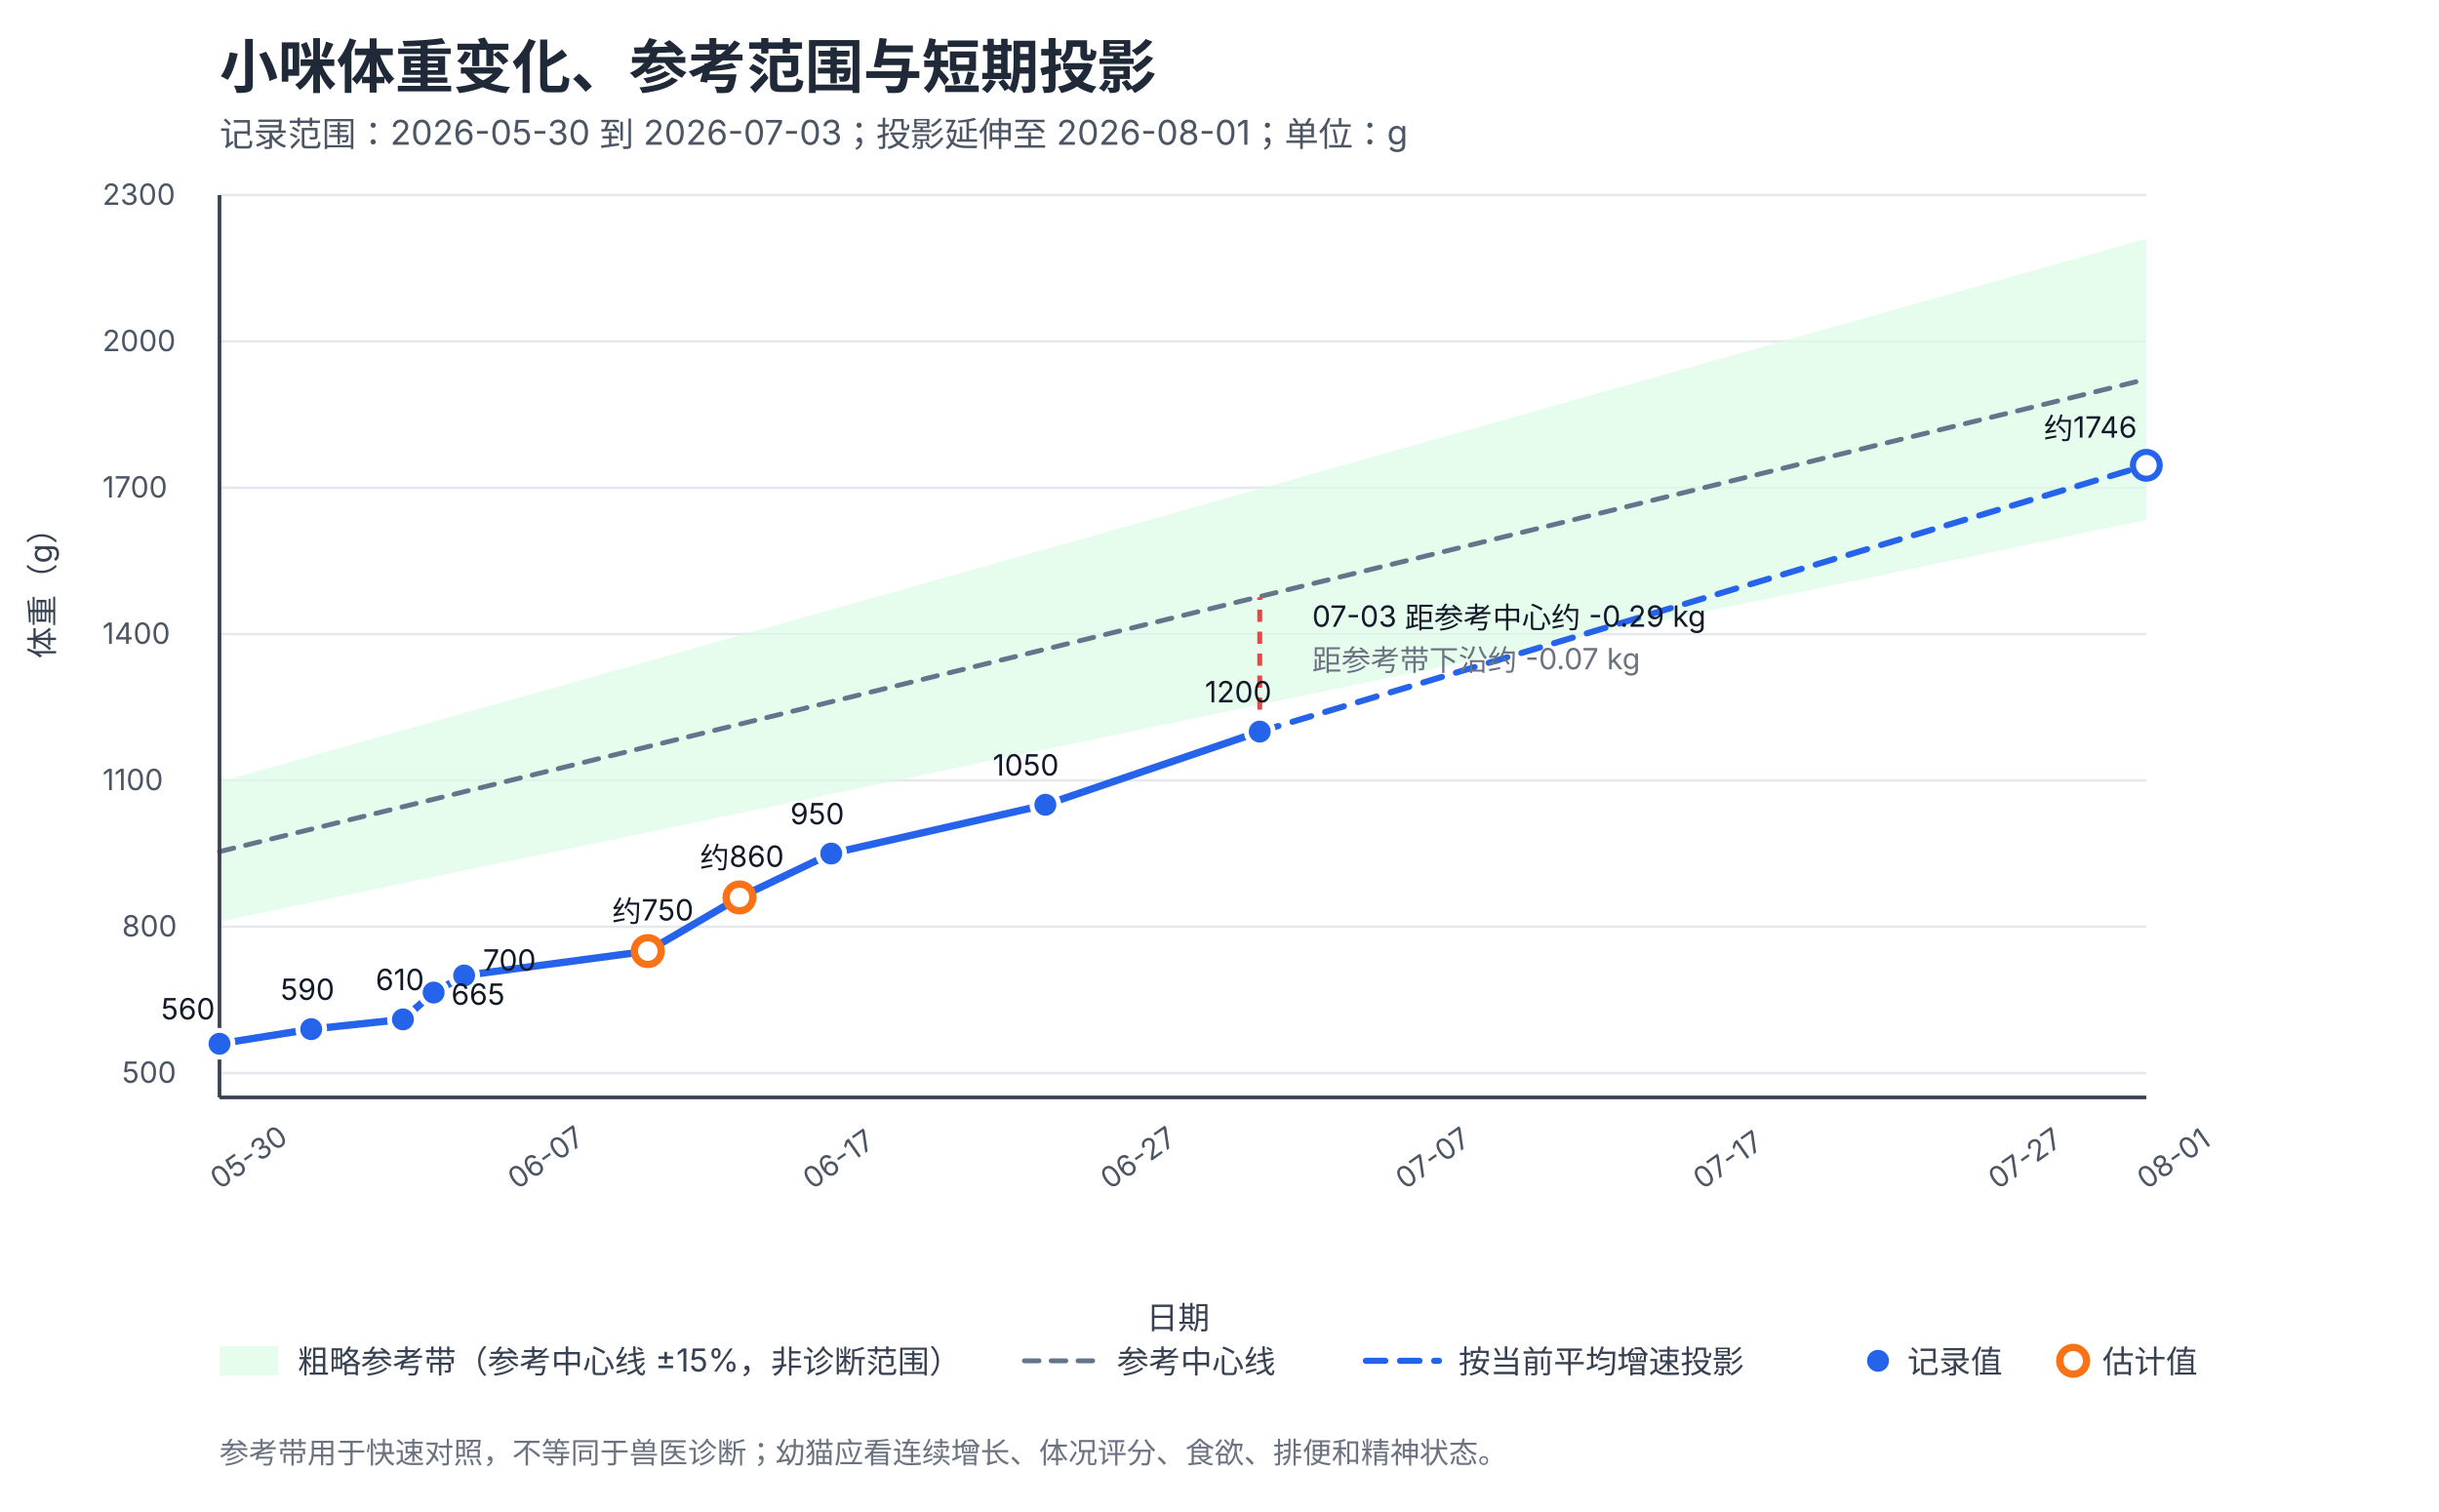
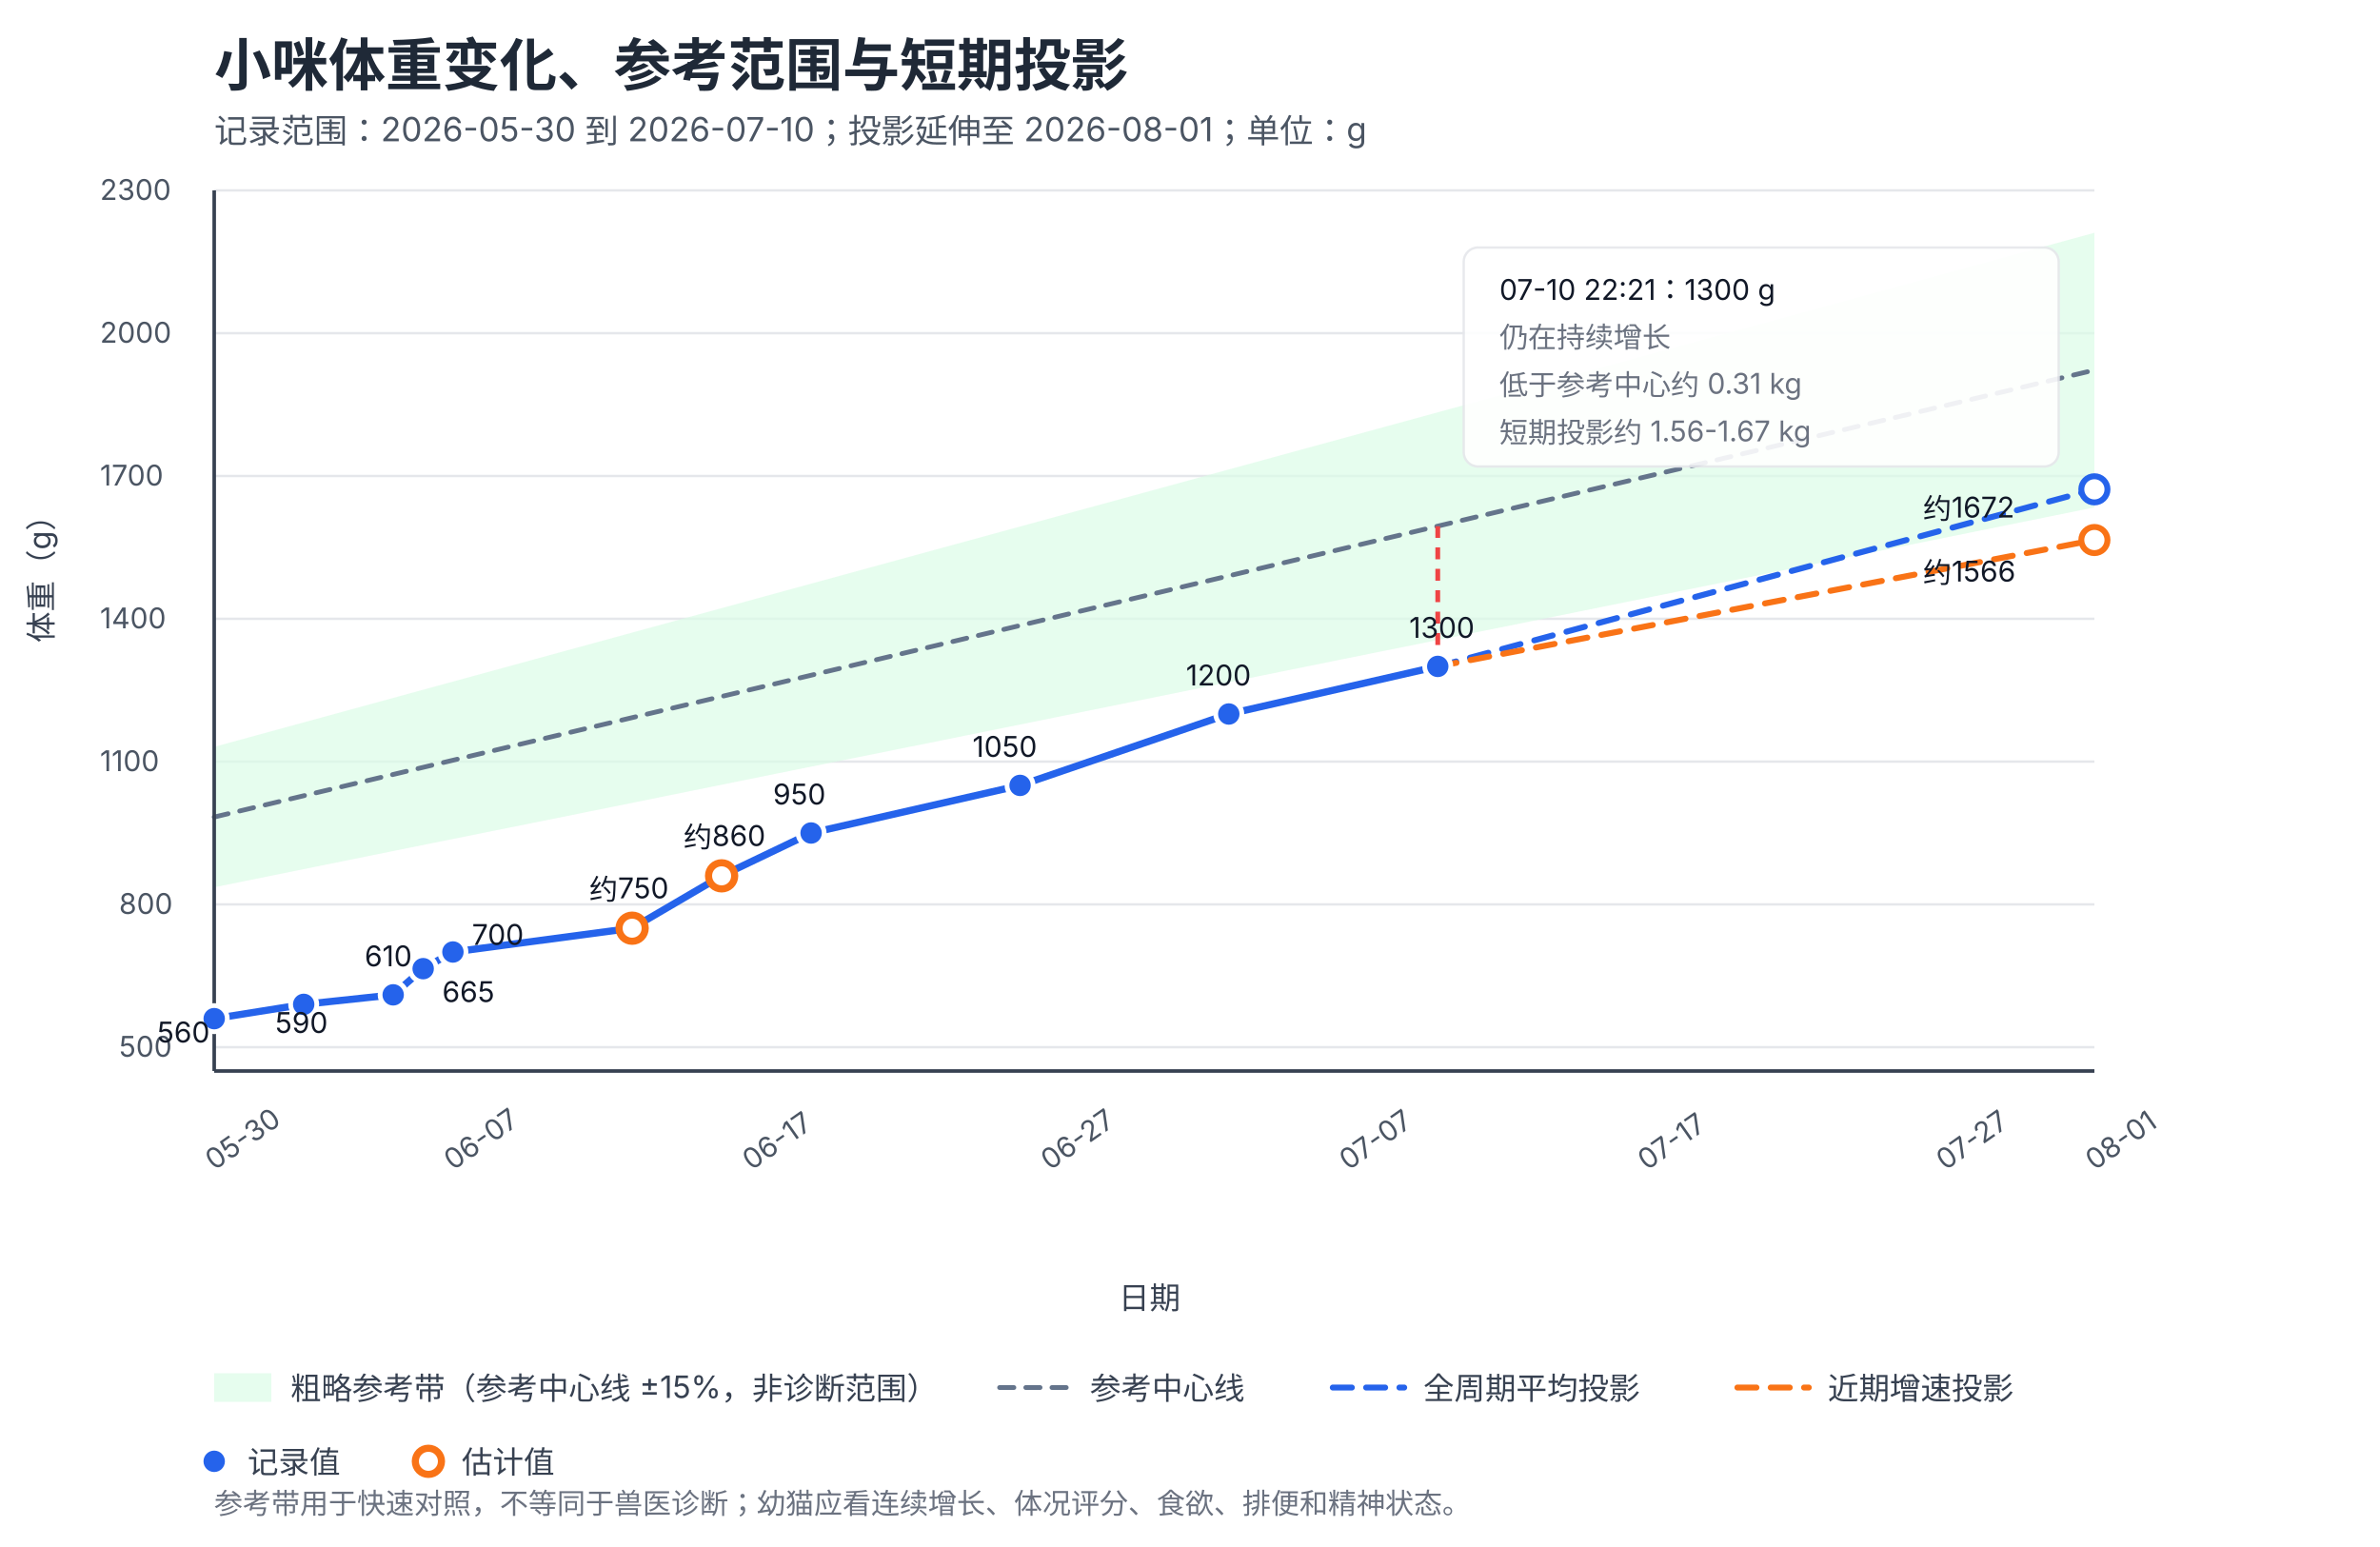
- <svg xmlns="http://www.w3.org/2000/svg" width="1000" height="620" viewBox="0 0 1000 620" role="img" aria-labelledby="title desc">
+ <svg xmlns="http://www.w3.org/2000/svg" width="1000" height="650" viewBox="0 0 1000 650" role="img" aria-labelledby="title desc">
  <defs>
    <style>
      .bg { fill: #ffffff; }
      .title { font: 700 24px -apple-system, BlinkMacSystemFont, "PingFang SC", "Microsoft YaHei", sans-serif; fill: #1f2937; }
      .subtitle { font: 14px -apple-system, BlinkMacSystemFont, "PingFang SC", "Microsoft YaHei", sans-serif; fill: #4b5563; }
      .axis { stroke: #374151; stroke-width: 1.5; }
      .grid { stroke: #e5e7eb; stroke-width: 1; }
      .tick { font: 12px -apple-system, BlinkMacSystemFont, "PingFang SC", "Microsoft YaHei", sans-serif; fill: #4b5563; }
      .label { font: 13px -apple-system, BlinkMacSystemFont, "PingFang SC", "Microsoft YaHei", sans-serif; fill: #374151; }
      .note { font: 12px -apple-system, BlinkMacSystemFont, "PingFang SC", "Microsoft YaHei", sans-serif; fill: #6b7280; }
      .value { font: 12px -apple-system, BlinkMacSystemFont, "PingFang SC", "Microsoft YaHei", sans-serif; fill: #111827; }
      .line { fill: none; stroke: #2563eb; stroke-width: 3; stroke-linecap: round; stroke-linejoin: round; }
      .projection { fill: none; stroke: #2563eb; stroke-width: 2.5; stroke-dasharray: 8 6; stroke-linecap: round; }
+       .recent-projection { fill: none; stroke: #f97316; stroke-width: 2.5; stroke-dasharray: 8 6; stroke-linecap: round; }
      .reference-line { fill: none; stroke: #64748b; stroke-width: 2; stroke-dasharray: 6 5; stroke-linecap: round; }
      .reference-band { fill: #dcfce7; opacity: 0.7; stroke: none; }
      .gap-line { stroke: #ef4444; stroke-width: 2; stroke-dasharray: 5 4; }
      .actual { fill: #2563eb; stroke: #ffffff; stroke-width: 2; }
      .estimated { fill: #ffffff; stroke: #f97316; stroke-width: 3; }
      .projection-point { fill: #ffffff; stroke: #2563eb; stroke-width: 2.5; }
+       .recent-projection-point { fill: #ffffff; stroke: #f97316; stroke-width: 2.5; }
      .legend-text { font: 13px -apple-system, BlinkMacSystemFont, "PingFang SC", "Microsoft YaHei", sans-serif; fill: #374151; }
    </style>
  </defs>
-   <rect class="bg" width="1000" height="620" />
+   <rect class="bg" width="1000" height="650" />
  <text class="title" x="90" y="36">小咪体重变化、参考范围与短期投影</text>
-   <text class="subtitle" x="90" y="60">记录范围：2026-05-30 到 2026-07-03；投影延伸至 2026-08-01；单位：g</text>
-   <line class="grid" x1="90" y1="440" x2="880" y2="440" />
-   <line class="grid" x1="90" y1="380" x2="880" y2="380" />
-   <line class="grid" x1="90" y1="320" x2="880" y2="320" />
-   <line class="grid" x1="90" y1="260" x2="880" y2="260" />
-   <line class="grid" x1="90" y1="200" x2="880" y2="200" />
-   <line class="grid" x1="90" y1="140" x2="880" y2="140" />
-   <line class="grid" x1="90" y1="80" x2="880" y2="80" />
-   <polygon class="reference-band" points="90.0,320.6 175.1,296.6 260.2,272.7 345.2,248.7 430.3,224.7 515.4,200.7 600.5,176.7 685.5,152.7 770.6,128.7 855.7,104.7 880.0,97.8 880.0,213.2 855.7,218.3 770.6,236.0 685.5,253.7 600.5,271.5 515.4,289.2 430.3,306.9 345.2,324.7 260.2,342.4 175.1,360.1 90.0,377.9" />
-   <polyline class="reference-line" points="90.0,349.2 175.1,328.4 260.2,307.5 345.2,286.7 430.3,265.8 515.4,244.9 600.5,224.1 685.5,203.2 770.6,182.3 855.7,161.5 880.0,155.5" />
+   <text class="subtitle" x="90" y="60">记录范围：2026-05-30 到 2026-07-10；投影延伸至 2026-08-01；单位：g</text>
+   <line class="grid" x1="90" y1="440.0" x2="880" y2="440.0" />
+   <line class="grid" x1="90" y1="380.0" x2="880" y2="380.0" />
+   <line class="grid" x1="90" y1="320.0" x2="880" y2="320.0" />
+   <line class="grid" x1="90" y1="260.0" x2="880" y2="260.0" />
+   <line class="grid" x1="90" y1="200.0" x2="880" y2="200.0" />
+   <line class="grid" x1="90" y1="140.0" x2="880" y2="140.0" />
+   <line class="grid" x1="90" y1="80.0" x2="880" y2="80.0" />
+   <polygon class="reference-band" points="90.0,313.8 169.0,292.2 248.0,270.6 327.0,249.0 406.0,227.4 485.0,205.8 564.0,184.2 643.0,162.6 722.0,141.0 801.0,119.4 880.0,97.8 880.0,213.2 801.0,229.2 722.0,245.1 643.0,261.1 564.0,277.0 485.0,293.0 406.0,309.0 327.0,324.9 248.0,340.9 169.0,356.8 90.0,372.8" />
+   <polyline class="reference-line" points="90.0,343.3 169.0,324.5 248.0,305.7 327.0,287.0 406.0,268.2 485.0,249.4 564.0,230.6 643.0,211.8 722.0,193.1 801.0,174.3 880.0,155.5" />
  <line class="axis" x1="90" y1="80" x2="90" y2="450" />
  <line class="axis" x1="90" y1="450" x2="880" y2="450" />
-   <text class="tick" x="50" y="444">500</text>
-   <text class="tick" x="50" y="384">800</text>
-   <text class="tick" x="42" y="324">1100</text>
-   <text class="tick" x="42" y="264">1400</text>
-   <text class="tick" x="42" y="204">1700</text>
-   <text class="tick" x="42" y="144">2000</text>
-   <text class="tick" x="42" y="84">2300</text>
+   <text class="tick" x="50" y="444.0">500</text>
+   <text class="tick" x="50" y="384.0">800</text>
+   <text class="tick" x="42" y="324.0">1100</text>
+   <text class="tick" x="42" y="264.0">1400</text>
+   <text class="tick" x="42" y="204.0">1700</text>
+   <text class="tick" x="42" y="144.0">2000</text>
+   <text class="tick" x="42" y="84.0">2300</text>
  <text class="label" x="22" y="270" transform="rotate(-90 22 270)">体重（g）</text>
-   <text class="label" x="470" y="545">日期</text>
-   <polyline class="line" points="90.0,428.0 127.6,422.0 165.2,418.0 177.8,407.0 190.3,400.0 265.6,390.0 303.2,368.0 340.8,350.0 428.6,330.0 516.5,300.0" />
-   <polyline class="projection" points="516.5,300.0 880.0,190.8" />
-   <line class="gap-line" x1="516.5" y1="300.0" x2="516.5" y2="244.9" />
+   <text class="label" x="470" y="550">日期</text>
+   <polyline class="line" points="90.0,428.0 127.6,422.0 165.2,418.0 177.8,407.0 190.3,400.0 265.6,390.0 303.2,368.0 340.8,350.0 428.6,330.0 516.3,300.0 604.1,280.0" />
+   <polyline class="projection" points="604.1,280.0 880.0,205.6" />
+   <polyline class="recent-projection" points="604.1,280.0 880.0,226.9" />
+   <line class="gap-line" x1="604.1" y1="280.0" x2="604.1" y2="221.1" />
  <circle class="actual" cx="90.0" cy="428.0" r="5.5" />
  <circle class="actual" cx="127.6" cy="422.0" r="5.5" />
  <circle class="actual" cx="165.2" cy="418.0" r="5.5" />
  <circle class="actual" cx="177.8" cy="407.0" r="5.5" />
  <circle class="actual" cx="190.3" cy="400.0" r="5.5" />
+   <circle class="actual" cx="340.8" cy="350.0" r="5.5" />
+   <circle class="actual" cx="428.6" cy="330.0" r="5.5" />
+   <circle class="actual" cx="516.3" cy="300.0" r="5.5" />
+   <circle class="actual" cx="604.1" cy="280.0" r="5.5" />
  <circle class="estimated" cx="265.6" cy="390.0" r="5.5" />
  <circle class="estimated" cx="303.2" cy="368.0" r="5.5" />
-   <circle class="actual" cx="340.8" cy="350.0" r="5.5" />
-   <circle class="actual" cx="428.6" cy="330.0" r="5.5" />
-   <circle class="actual" cx="516.5" cy="300.0" r="5.5" />
-   <circle class="projection-point" cx="880.0" cy="190.8" r="5.5" />
-   <text class="value" x="66" y="418">560</text>
-   <text class="value" x="115" y="410">590</text>
-   <text class="value" x="154" y="406">610</text>
-   <text class="value" x="185" y="412">665</text>
-   <text class="value" x="198" y="398">700</text>
-   <text class="value" x="251" y="378">约750</text>
-   <text class="value" x="287" y="356">约860</text>
-   <text class="value" x="324" y="338">950</text>
-   <text class="value" x="407" y="318">1050</text>
-   <text class="value" x="494" y="288">1200</text>
-   <text class="value" x="838" y="180">约1746</text>
-   <text class="value" x="538" y="257">07-03 距参考中心约 -0.29 kg</text>
-   <text class="note" x="538" y="275">距参考带下沿约 -0.07 kg</text>
-   <g transform="translate(90 468)">
-     <text class="tick" x="0" y="20" transform="rotate(-35 0 20)">05-30</text>
-     <text class="tick" x="122" y="20" transform="rotate(-35 122 20)">06-07</text>
-     <text class="tick" x="243" y="20" transform="rotate(-35 243 20)">06-17</text>
-     <text class="tick" x="365" y="20" transform="rotate(-35 365 20)">06-27</text>
-     <text class="tick" x="486" y="20" transform="rotate(-35 486 20)">07-07</text>
-     <text class="tick" x="608" y="20" transform="rotate(-35 608 20)">07-17</text>
-     <text class="tick" x="729" y="20" transform="rotate(-35 729 20)">07-27</text>
-     <text class="tick" x="790" y="20" transform="rotate(-35 790 20)">08-01</text>
+   <circle class="projection-point" cx="880.0" cy="205.6" r="5.5" />
+   <circle class="recent-projection-point" cx="880.0" cy="226.9" r="5.5" />
+   <text class="value" x="66.0" y="438.0">560</text>
+   <text class="value" x="115.6" y="434.0">590</text>
+   <text class="value" x="153.2" y="406.0">610</text>
+   <text class="value" x="185.8" y="421.0">665</text>
+   <text class="value" x="198.3" y="397.0">700</text>
+   <text class="value" x="247.6" y="378.0">约750</text>
+   <text class="value" x="287.2" y="356.0">约860</text>
+   <text class="value" x="324.8" y="338.0">950</text>
+   <text class="value" x="408.6" y="318.0">1050</text>
+   <text class="value" x="498.3" y="288.0">1200</text>
+   <text class="value" x="592.1" y="268.0">1300</text>
+   <text class="value" x="808" y="218">约1672</text>
+   <text class="value" x="808" y="244.9">约1566</text>
+   <rect x="615" y="104" width="250" height="92" rx="6" fill="#ffffff" opacity="0.9" stroke="#e5e7eb" />
+   <text class="value" x="630" y="126">07-10 22:21：1300 g</text>
+   <text class="note" x="630" y="146">仍在持续增长</text>
+   <text class="note" x="630" y="166">低于参考中心约 0.31 kg</text>
+   <text class="note" x="630" y="186">短期投影约 1.56-1.67 kg</text>
+   <g transform="translate(90 472)">
+     <text class="tick" x="0.0" y="20" transform="rotate(-35 0.0 20)">05-30</text>
+     <text class="tick" x="100.3" y="20" transform="rotate(-35 100.3 20)">06-07</text>
+     <text class="tick" x="225.7" y="20" transform="rotate(-35 225.7 20)">06-17</text>
+     <text class="tick" x="351.1" y="20" transform="rotate(-35 351.1 20)">06-27</text>
+     <text class="tick" x="476.5" y="20" transform="rotate(-35 476.5 20)">07-07</text>
+     <text class="tick" x="601.9" y="20" transform="rotate(-35 601.9 20)">07-17</text>
+     <text class="tick" x="727.3" y="20" transform="rotate(-35 727.3 20)">07-27</text>
+     <text class="tick" x="790.0" y="20" transform="rotate(-35 790.0 20)">08-01</text>
  </g>
-   <g transform="translate(90 565)">
+   <g transform="translate(90 590)">
    <rect class="reference-band" x="0" y="-13" width="24" height="12" />
    <text class="legend-text" x="32" y="-2">粗略参考带（参考中心线 ±15%，非诊断范围）</text>
    <line class="reference-line" x1="330" y1="-7" x2="360" y2="-7" />
    <text class="legend-text" x="368" y="-2">参考中心线</text>
    <line class="projection" x1="470" y1="-7" x2="500" y2="-7" />
-     <text class="legend-text" x="508" y="-2">按当前平均增速投影</text>
-     <circle class="actual" cx="680" cy="-7" r="5.5" />
-     <text class="legend-text" x="692" y="-2">记录值</text>
-     <circle class="estimated" cx="760" cy="-7" r="5.5" />
-     <text class="legend-text" x="772" y="-2">估计值</text>
+     <text class="legend-text" x="508" y="-2">全周期平均投影</text>
+     <line class="recent-projection" x1="640" y1="-7" x2="670" y2="-7" />
+     <text class="legend-text" x="678" y="-2">近期增速投影</text>
+     <circle class="actual" cx="0" cy="24" r="5.5" />
+     <text class="legend-text" x="14" y="29">记录值</text>
+     <circle class="estimated" cx="90" cy="24" r="5.5" />
+     <text class="legend-text" x="104" y="29">估计值</text>
  </g>
-   <text class="note" x="90" y="600">参考带用于快速对照，不等同于兽医诊断；幼猫应看连续增长、体况评分、食欲、排便和精神状态。</text>
+   <text class="note" x="90" y="636">参考带用于快速对照，不等同于兽医诊断；幼猫应看连续增长、体况评分、食欲、排便和精神状态。</text>
</svg>
